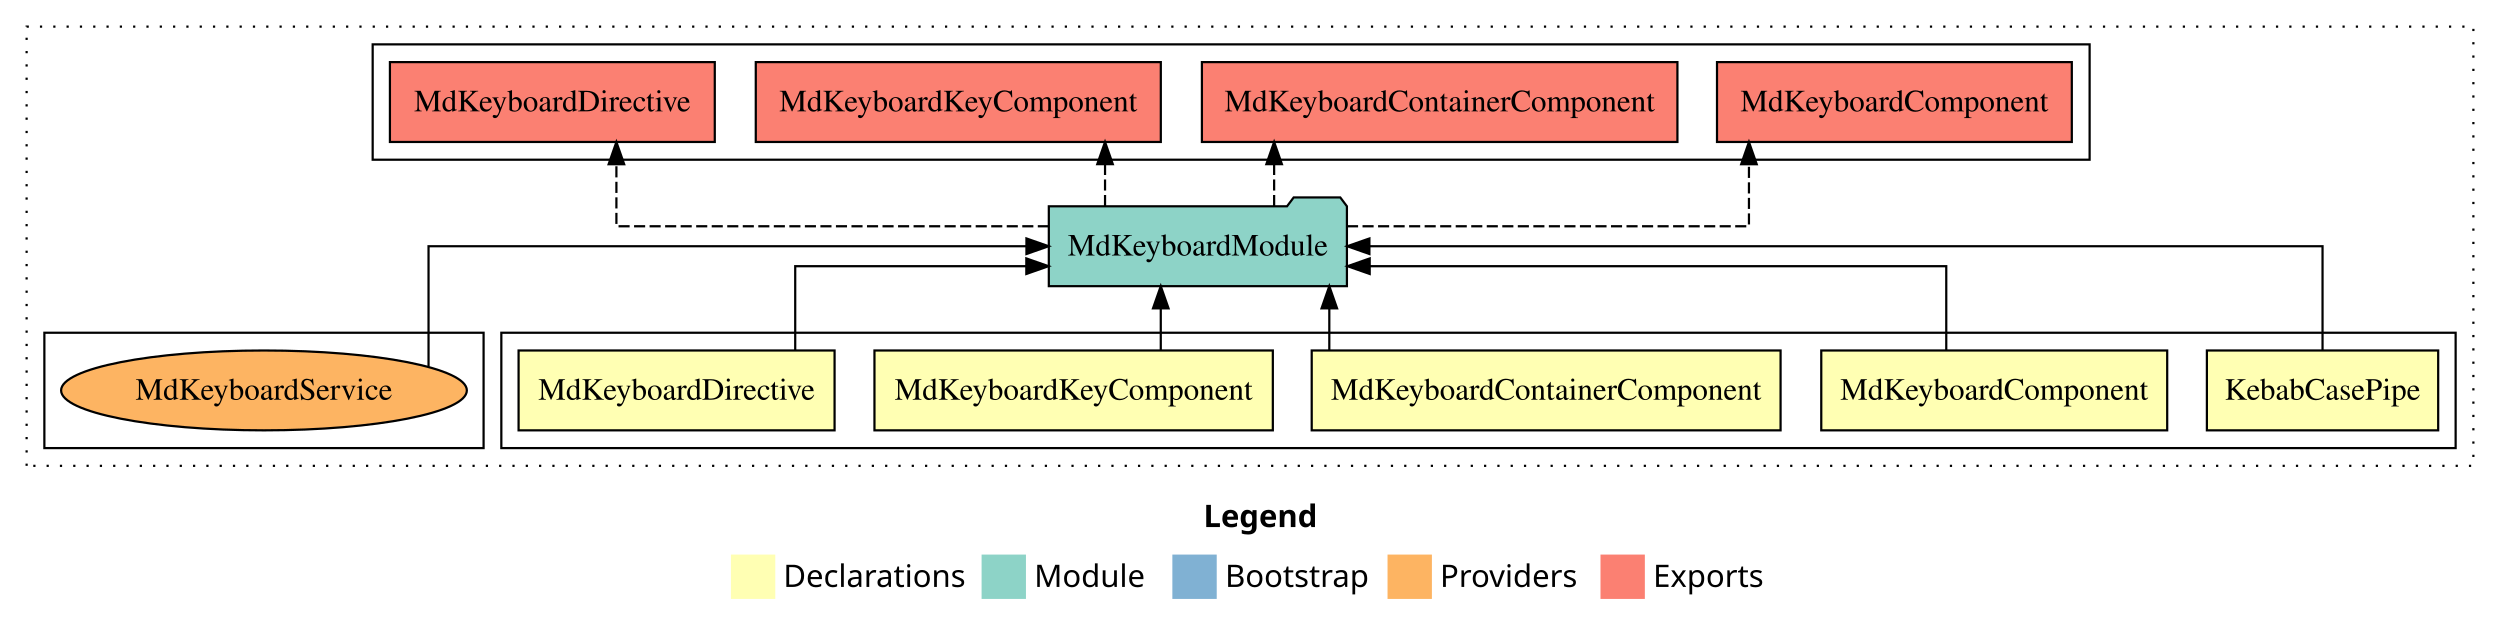
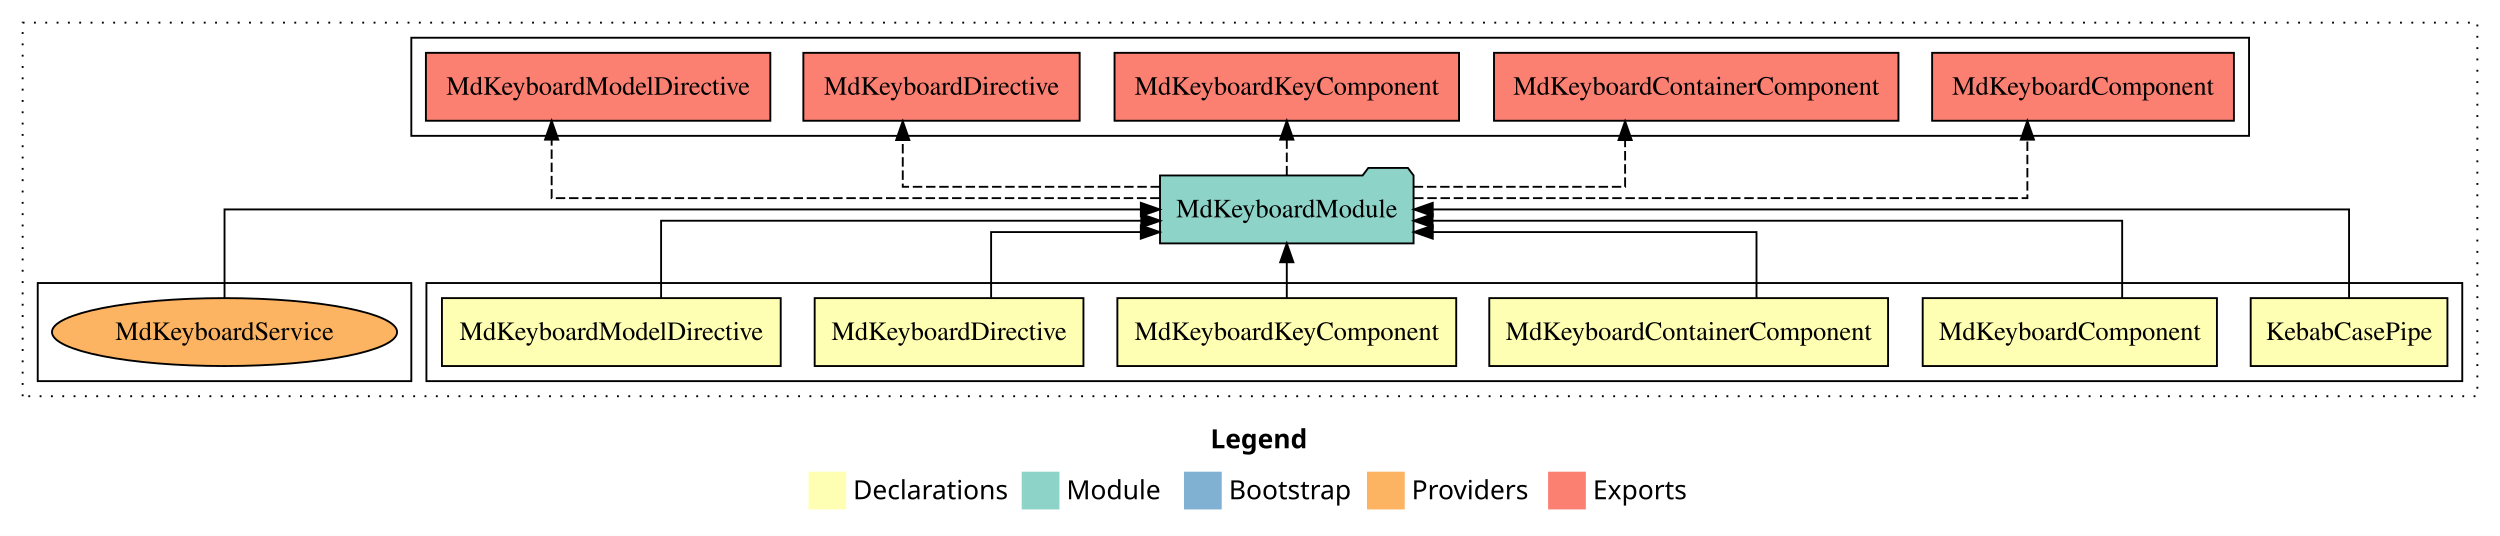
- <svg xmlns="http://www.w3.org/2000/svg" width="1127pt" height="284pt" viewBox="0.00 0.00 1127.00 284.00">
+ <svg xmlns="http://www.w3.org/2000/svg" width="1325pt" height="284pt" viewBox="0.00 0.00 1325.00 284.00">
  <g id="graph0" class="graph" transform="scale(1 1) rotate(0) translate(4 280)">
-     <polygon fill="#ffffff" stroke="transparent" points="-4,4 -4,-280 1123,-280 1123,4 -4,4" />
-     <text text-anchor="start" x="538.509" y="-42.4" font-family="sans-serif" font-weight="bold" font-size="14.00" fill="#000000">Legend</text>
-     <polygon fill="#ffffb3" stroke="transparent" points="325.5,-10 325.5,-30 345.5,-30 345.5,-10 325.5,-10" />
-     <text text-anchor="start" x="349.129" y="-15.4" font-family="sans-serif" font-size="14.00" fill="#000000">  Declarations</text>
-     <polygon fill="#8dd3c7" stroke="transparent" points="438.5,-10 438.5,-30 458.5,-30 458.5,-10 438.5,-10" />
-     <text text-anchor="start" x="462.225" y="-15.4" font-family="sans-serif" font-size="14.00" fill="#000000">  Module</text>
-     <polygon fill="#80b1d3" stroke="transparent" points="524.5,-10 524.5,-30 544.5,-30 544.5,-10 524.5,-10" />
-     <text text-anchor="start" x="548.281" y="-15.4" font-family="sans-serif" font-size="14.00" fill="#000000">  Bootstrap</text>
-     <polygon fill="#fdb462" stroke="transparent" points="621.5,-10 621.5,-30 641.5,-30 641.5,-10 621.5,-10" />
-     <text text-anchor="start" x="645.173" y="-15.4" font-family="sans-serif" font-size="14.00" fill="#000000">  Providers</text>
-     <polygon fill="#fb8072" stroke="transparent" points="717.5,-10 717.5,-30 737.5,-30 737.5,-10 717.5,-10" />
-     <text text-anchor="start" x="741.226" y="-15.4" font-family="sans-serif" font-size="14.00" fill="#000000">  Exports</text>
+     <polygon fill="#ffffff" stroke="transparent" points="-4,4 -4,-280 1321,-280 1321,4 -4,4" />
+     <text text-anchor="start" x="637.509" y="-42.4" font-family="sans-serif" font-weight="bold" font-size="14.00" fill="#000000">Legend</text>
+     <polygon fill="#ffffb3" stroke="transparent" points="424.5,-10 424.5,-30 444.5,-30 444.5,-10 424.5,-10" />
+     <text text-anchor="start" x="448.129" y="-15.4" font-family="sans-serif" font-size="14.00" fill="#000000">  Declarations</text>
+     <polygon fill="#8dd3c7" stroke="transparent" points="537.5,-10 537.5,-30 557.5,-30 557.5,-10 537.5,-10" />
+     <text text-anchor="start" x="561.225" y="-15.4" font-family="sans-serif" font-size="14.00" fill="#000000">  Module</text>
+     <polygon fill="#80b1d3" stroke="transparent" points="623.5,-10 623.5,-30 643.5,-30 643.5,-10 623.5,-10" />
+     <text text-anchor="start" x="647.281" y="-15.4" font-family="sans-serif" font-size="14.00" fill="#000000">  Bootstrap</text>
+     <polygon fill="#fdb462" stroke="transparent" points="720.5,-10 720.5,-30 740.5,-30 740.5,-10 720.5,-10" />
+     <text text-anchor="start" x="744.173" y="-15.4" font-family="sans-serif" font-size="14.00" fill="#000000">  Providers</text>
+     <polygon fill="#fb8072" stroke="transparent" points="816.5,-10 816.5,-30 836.5,-30 836.5,-10 816.5,-10" />
+     <text text-anchor="start" x="840.226" y="-15.4" font-family="sans-serif" font-size="14.00" fill="#000000">  Exports</text>
    <g id="clust1" class="cluster">
-       <polygon fill="none" stroke="#000000" stroke-dasharray="1,5" points="8,-70 8,-268 1111,-268 1111,-70 8,-70" />
+       <polygon fill="none" stroke="#000000" stroke-dasharray="1,5" points="8,-70 8,-268 1309,-268 1309,-70 8,-70" />
    </g>
    <g id="clust2" class="cluster">
-       <polygon fill="none" stroke="#000000" points="222,-78 222,-130 1103,-130 1103,-78 222,-78" />
+       <polygon fill="none" stroke="#000000" points="222,-78 222,-130 1301,-130 1301,-78 222,-78" />
    </g>
-     <g id="clust9" class="cluster">
-       <polygon fill="none" stroke="#000000" points="164,-208 164,-260 938,-260 938,-208 164,-208" />
+     <g id="clust10" class="cluster">
+       <polygon fill="none" stroke="#000000" points="214,-208 214,-260 1188,-260 1188,-208 214,-208" />
    </g>
-     <g id="clust11" class="cluster">
+     <g id="clust12" class="cluster">
      <polygon fill="none" stroke="#000000" points="16,-78 16,-130 214,-130 214,-78 16,-78" />
    </g>
    <g id="node1" class="node">
-       <polygon fill="#ffffb3" stroke="#000000" points="1095.135,-122 990.865,-122 990.865,-86 1095.135,-86 1095.135,-122" />
-       <text text-anchor="middle" x="1043" y="-99.8" font-family="Times,serif" font-size="14.00" fill="#000000">KebabCasePipe</text>
+       <polygon fill="#ffffb3" stroke="#000000" points="1293.135,-122 1188.865,-122 1188.865,-86 1293.135,-86 1293.135,-122" />
+       <text text-anchor="middle" x="1241" y="-99.8" font-family="Times,serif" font-size="14.00" fill="#000000">KebabCasePipe</text>
+     </g>
+     <g id="node7" class="node">
+       <polygon fill="#8dd3c7" stroke="#000000" points="745.191,-187 742.191,-191 721.191,-191 718.191,-187 610.809,-187 610.809,-151 745.191,-151 745.191,-187" />
+       <text text-anchor="middle" x="678" y="-164.8" font-family="Times,serif" font-size="14.00" fill="#000000">MdKeyboardModule</text>
+     </g>
+     <g id="edge1" class="edge">
+       <path fill="none" stroke="#000000" d="M1241,-122.106C1241,-141.339 1241,-169 1241,-169 1241,-169 755.352,-169 755.352,-169" />
+       <polygon fill="#000000" stroke="#000000" points="755.352,-165.5 745.352,-169 755.352,-172.5 755.352,-165.5" />
+     </g>
+     <g id="node2" class="node">
+       <polygon fill="#ffffb3" stroke="#000000" points="1170.973,-122 1015.027,-122 1015.027,-86 1170.973,-86 1170.973,-122" />
+       <text text-anchor="middle" x="1093" y="-99.8" font-family="Times,serif" font-size="14.00" fill="#000000">MdKeyboardComponent</text>
+     </g>
+     <g id="edge2" class="edge">
+       <path fill="none" stroke="#000000" d="M1120.746,-122.022C1120.746,-139.373 1120.746,-163 1120.746,-163 1120.746,-163 755.244,-163 755.244,-163" />
+       <polygon fill="#000000" stroke="#000000" points="755.244,-159.5 745.244,-163 755.244,-166.5 755.244,-159.5" />
+     </g>
+     <g id="node3" class="node">
+       <polygon fill="#ffffb3" stroke="#000000" points="996.681,-122 785.319,-122 785.319,-86 996.681,-86 996.681,-122" />
+       <text text-anchor="middle" x="891" y="-99.8" font-family="Times,serif" font-size="14.00" fill="#000000">MdKeyboardContainerComponent</text>
+     </g>
+     <g id="edge3" class="edge">
+       <path fill="none" stroke="#000000" d="M926.947,-122.24C926.947,-137.571 926.947,-157 926.947,-157 926.947,-157 755.369,-157 755.369,-157" />
+       <polygon fill="#000000" stroke="#000000" points="755.369,-153.5 745.369,-157 755.369,-160.5 755.369,-153.5" />
+     </g>
+     <g id="node4" class="node">
+       <polygon fill="#ffffb3" stroke="#000000" points="767.795,-122 588.205,-122 588.205,-86 767.795,-86 767.795,-122" />
+       <text text-anchor="middle" x="678" y="-99.8" font-family="Times,serif" font-size="14.00" fill="#000000">MdKeyboardKeyComponent</text>
+     </g>
+     <g id="edge4" class="edge">
+       <path fill="none" stroke="#000000" d="M678,-122.106C678,-122.106 678,-140.991 678,-140.991" />
+       <polygon fill="#000000" stroke="#000000" points="674.5,-140.991 678,-150.991 681.5,-140.991 674.5,-140.991" />
+     </g>
+     <g id="node5" class="node">
+       <polygon fill="#ffffb3" stroke="#000000" points="570.224,-122 427.776,-122 427.776,-86 570.224,-86 570.224,-122" />
+       <text text-anchor="middle" x="499" y="-99.8" font-family="Times,serif" font-size="14.00" fill="#000000">MdKeyboardDirective</text>
+     </g>
+     <g id="edge5" class="edge">
+       <path fill="none" stroke="#000000" d="M521.287,-122.24C521.287,-137.571 521.287,-157 521.287,-157 521.287,-157 600.63,-157 600.63,-157" />
+       <polygon fill="#000000" stroke="#000000" points="600.63,-160.5 610.63,-157 600.63,-153.5 600.63,-160.5" />
    </g>
    <g id="node6" class="node">
-       <polygon fill="#8dd3c7" stroke="#000000" points="603.191,-187 600.191,-191 579.191,-191 576.191,-187 468.809,-187 468.809,-151 603.191,-151 603.191,-187" />
-       <text text-anchor="middle" x="536" y="-164.8" font-family="Times,serif" font-size="14.00" fill="#000000">MdKeyboardModule</text>
-     </g>
-     <g id="edge1" class="edge">
-       <path fill="none" stroke="#000000" d="M1043,-122.106C1043,-141.339 1043,-169 1043,-169 1043,-169 613.326,-169 613.326,-169" />
-       <polygon fill="#000000" stroke="#000000" points="613.326,-165.5 603.326,-169 613.326,-172.5 613.326,-165.5" />
-     </g>
-     <g id="node2" class="node">
-       <polygon fill="#ffffb3" stroke="#000000" points="972.973,-122 817.027,-122 817.027,-86 972.973,-86 972.973,-122" />
-       <text text-anchor="middle" x="895" y="-99.8" font-family="Times,serif" font-size="14.00" fill="#000000">MdKeyboardComponent</text>
-     </g>
-     <g id="edge2" class="edge">
-       <path fill="none" stroke="#000000" d="M873.375,-122.027C873.375,-138.398 873.375,-160 873.375,-160 873.375,-160 613.462,-160 613.462,-160" />
-       <polygon fill="#000000" stroke="#000000" points="613.462,-156.5 603.462,-160 613.462,-163.5 613.462,-156.5" />
-     </g>
-     <g id="node3" class="node">
-       <polygon fill="#ffffb3" stroke="#000000" points="798.681,-122 587.319,-122 587.319,-86 798.681,-86 798.681,-122" />
-       <text text-anchor="middle" x="693" y="-99.8" font-family="Times,serif" font-size="14.00" fill="#000000">MdKeyboardContainerComponent</text>
-     </g>
-     <g id="edge3" class="edge">
-       <path fill="none" stroke="#000000" d="M595.253,-122.106C595.253,-122.106 595.253,-140.991 595.253,-140.991" />
-       <polygon fill="#000000" stroke="#000000" points="591.753,-140.991 595.253,-150.991 598.753,-140.991 591.753,-140.991" />
-     </g>
-     <g id="node4" class="node">
-       <polygon fill="#ffffb3" stroke="#000000" points="569.795,-122 390.205,-122 390.205,-86 569.795,-86 569.795,-122" />
-       <text text-anchor="middle" x="480" y="-99.8" font-family="Times,serif" font-size="14.00" fill="#000000">MdKeyboardKeyComponent</text>
-     </g>
-     <g id="edge4" class="edge">
-       <path fill="none" stroke="#000000" d="M519.276,-122.106C519.276,-122.106 519.276,-140.991 519.276,-140.991" />
-       <polygon fill="#000000" stroke="#000000" points="515.776,-140.991 519.276,-150.991 522.776,-140.991 515.776,-140.991" />
-     </g>
-     <g id="node5" class="node">
-       <polygon fill="#ffffb3" stroke="#000000" points="372.224,-122 229.776,-122 229.776,-86 372.224,-86 372.224,-122" />
-       <text text-anchor="middle" x="301" y="-99.8" font-family="Times,serif" font-size="14.00" fill="#000000">MdKeyboardDirective</text>
-     </g>
-     <g id="edge5" class="edge">
-       <path fill="none" stroke="#000000" d="M354.482,-122.027C354.482,-138.398 354.482,-160 354.482,-160 354.482,-160 458.668,-160 458.668,-160" />
-       <polygon fill="#000000" stroke="#000000" points="458.668,-163.5 468.668,-160 458.667,-156.5 458.668,-163.5" />
-     </g>
-     <g id="node7" class="node">
-       <polygon fill="#fb8072" stroke="#000000" points="929.974,-252 770.026,-252 770.026,-216 929.974,-216 929.974,-252" />
-       <text text-anchor="middle" x="850" y="-229.8" font-family="Times,serif" font-size="14.00" fill="#000000">MdKeyboardComponent </text>
+       <polygon fill="#ffffb3" stroke="#000000" points="409.774,-122 230.226,-122 230.226,-86 409.774,-86 409.774,-122" />
+       <text text-anchor="middle" x="320" y="-99.8" font-family="Times,serif" font-size="14.00" fill="#000000">MdKeyboardModelDirective</text>
    </g>
    <g id="edge6" class="edge">
-       <path fill="none" stroke="#000000" stroke-dasharray="5,2" d="M603.228,-178C676.801,-178 784.427,-178 784.427,-178 784.427,-178 784.427,-205.973 784.427,-205.973" />
-       <polygon fill="#000000" stroke="#000000" points="780.927,-205.973 784.427,-215.973 787.927,-205.973 780.927,-205.973" />
+       <path fill="none" stroke="#000000" d="M346.379,-122.022C346.379,-139.373 346.379,-163 346.379,-163 346.379,-163 600.891,-163 600.891,-163" />
+       <polygon fill="#000000" stroke="#000000" points="600.892,-166.5 610.891,-163 600.891,-159.5 600.892,-166.5" />
    </g>
    <g id="node8" class="node">
-       <polygon fill="#fb8072" stroke="#000000" points="752.181,-252 537.819,-252 537.819,-216 752.181,-216 752.181,-252" />
-       <text text-anchor="middle" x="645" y="-229.8" font-family="Times,serif" font-size="14.00" fill="#000000">MdKeyboardContainerComponent </text>
+       <polygon fill="#fb8072" stroke="#000000" points="1179.974,-252 1020.026,-252 1020.026,-216 1179.974,-216 1179.974,-252" />
+       <text text-anchor="middle" x="1100" y="-229.8" font-family="Times,serif" font-size="14.00" fill="#000000">MdKeyboardComponent </text>
    </g>
    <g id="edge7" class="edge">
-       <path fill="none" stroke="#000000" stroke-dasharray="5,2" d="M570.378,-187.106C570.378,-187.106 570.378,-205.991 570.378,-205.991" />
-       <polygon fill="#000000" stroke="#000000" points="566.878,-205.991 570.378,-215.991 573.878,-205.991 566.878,-205.991" />
+       <path fill="none" stroke="#000000" stroke-dasharray="5,2" d="M745.474,-175C857.697,-175 1070.504,-175 1070.504,-175 1070.504,-175 1070.504,-205.977 1070.504,-205.977" />
+       <polygon fill="#000000" stroke="#000000" points="1067.005,-205.977 1070.504,-215.977 1074.005,-205.977 1067.005,-205.977" />
    </g>
    <g id="node9" class="node">
-       <polygon fill="#fb8072" stroke="#000000" points="519.295,-252 336.705,-252 336.705,-216 519.295,-216 519.295,-252" />
-       <text text-anchor="middle" x="428" y="-229.8" font-family="Times,serif" font-size="14.00" fill="#000000">MdKeyboardKeyComponent </text>
+       <polygon fill="#fb8072" stroke="#000000" points="1002.181,-252 787.819,-252 787.819,-216 1002.181,-216 1002.181,-252" />
+       <text text-anchor="middle" x="895" y="-229.8" font-family="Times,serif" font-size="14.00" fill="#000000">MdKeyboardContainerComponent </text>
    </g>
    <g id="edge8" class="edge">
-       <path fill="none" stroke="#000000" stroke-dasharray="5,2" d="M494.151,-187.106C494.151,-187.106 494.151,-205.991 494.151,-205.991" />
-       <polygon fill="#000000" stroke="#000000" points="490.651,-205.991 494.151,-215.991 497.651,-205.991 490.651,-205.991" />
+       <path fill="none" stroke="#000000" stroke-dasharray="5,2" d="M745.276,-181C796.154,-181 857.303,-181 857.303,-181 857.303,-181 857.303,-205.76 857.303,-205.76" />
+       <polygon fill="#000000" stroke="#000000" points="853.803,-205.76 857.303,-215.76 860.803,-205.76 853.803,-205.76" />
    </g>
    <g id="node10" class="node">
-       <polygon fill="#fb8072" stroke="#000000" points="318.224,-252 171.776,-252 171.776,-216 318.224,-216 318.224,-252" />
-       <text text-anchor="middle" x="245" y="-229.8" font-family="Times,serif" font-size="14.00" fill="#000000">MdKeyboardDirective </text>
+       <polygon fill="#fb8072" stroke="#000000" points="769.295,-252 586.705,-252 586.705,-216 769.295,-216 769.295,-252" />
+       <text text-anchor="middle" x="678" y="-229.8" font-family="Times,serif" font-size="14.00" fill="#000000">MdKeyboardKeyComponent </text>
    </g>
    <g id="edge9" class="edge">
-       <path fill="none" stroke="#000000" stroke-dasharray="5,2" d="M468.837,-178C391.173,-178 273.875,-178 273.875,-178 273.875,-178 273.875,-205.973 273.875,-205.973" />
-       <polygon fill="#000000" stroke="#000000" points="270.375,-205.973 273.875,-215.973 277.375,-205.973 270.375,-205.973" />
+       <path fill="none" stroke="#000000" stroke-dasharray="5,2" d="M678,-187.106C678,-187.106 678,-205.991 678,-205.991" />
+       <polygon fill="#000000" stroke="#000000" points="674.5,-205.991 678,-215.991 681.5,-205.991 674.5,-205.991" />
    </g>
    <g id="node11" class="node">
+       <polygon fill="#fb8072" stroke="#000000" points="568.224,-252 421.776,-252 421.776,-216 568.224,-216 568.224,-252" />
+       <text text-anchor="middle" x="495" y="-229.8" font-family="Times,serif" font-size="14.00" fill="#000000">MdKeyboardDirective </text>
+     </g>
+     <g id="edge10" class="edge">
+       <path fill="none" stroke="#000000" stroke-dasharray="5,2" d="M610.79,-181C551.504,-181 474.463,-181 474.463,-181 474.463,-181 474.463,-205.76 474.463,-205.76" />
+       <polygon fill="#000000" stroke="#000000" points="470.963,-205.76 474.463,-215.76 477.963,-205.76 470.963,-205.76" />
+     </g>
+     <g id="node12" class="node">
+       <polygon fill="#fb8072" stroke="#000000" points="404.274,-252 221.726,-252 221.726,-216 404.274,-216 404.274,-252" />
+       <text text-anchor="middle" x="313" y="-229.8" font-family="Times,serif" font-size="14.00" fill="#000000">MdKeyboardModelDirective </text>
+     </g>
+     <g id="edge11" class="edge">
+       <path fill="none" stroke="#000000" stroke-dasharray="5,2" d="M610.577,-175C499.06,-175 288.371,-175 288.371,-175 288.371,-175 288.371,-205.977 288.371,-205.977" />
+       <polygon fill="#000000" stroke="#000000" points="284.871,-205.977 288.371,-215.977 291.871,-205.977 284.871,-205.977" />
+     </g>
+     <g id="node13" class="node">
      <ellipse fill="#fdb462" stroke="#000000" cx="115" cy="-104" rx="91.456" ry="18" />
      <text text-anchor="middle" x="115" y="-99.8" font-family="Times,serif" font-size="14.00" fill="#000000">MdKeyboardService</text>
    </g>
-     <g id="edge10" class="edge">
-       <path fill="none" stroke="#000000" d="M189.183,-114.733C189.183,-133.195 189.183,-169 189.183,-169 189.183,-169 458.719,-169 458.719,-169" />
-       <polygon fill="#000000" stroke="#000000" points="458.719,-172.5 468.719,-169 458.719,-165.5 458.719,-172.5" />
+     <g id="edge12" class="edge">
+       <path fill="none" stroke="#000000" d="M115,-122.106C115,-141.339 115,-169 115,-169 115,-169 600.648,-169 600.648,-169" />
+       <polygon fill="#000000" stroke="#000000" points="600.648,-172.5 610.648,-169 600.648,-165.5 600.648,-172.5" />
    </g>
  </g>
</svg>
